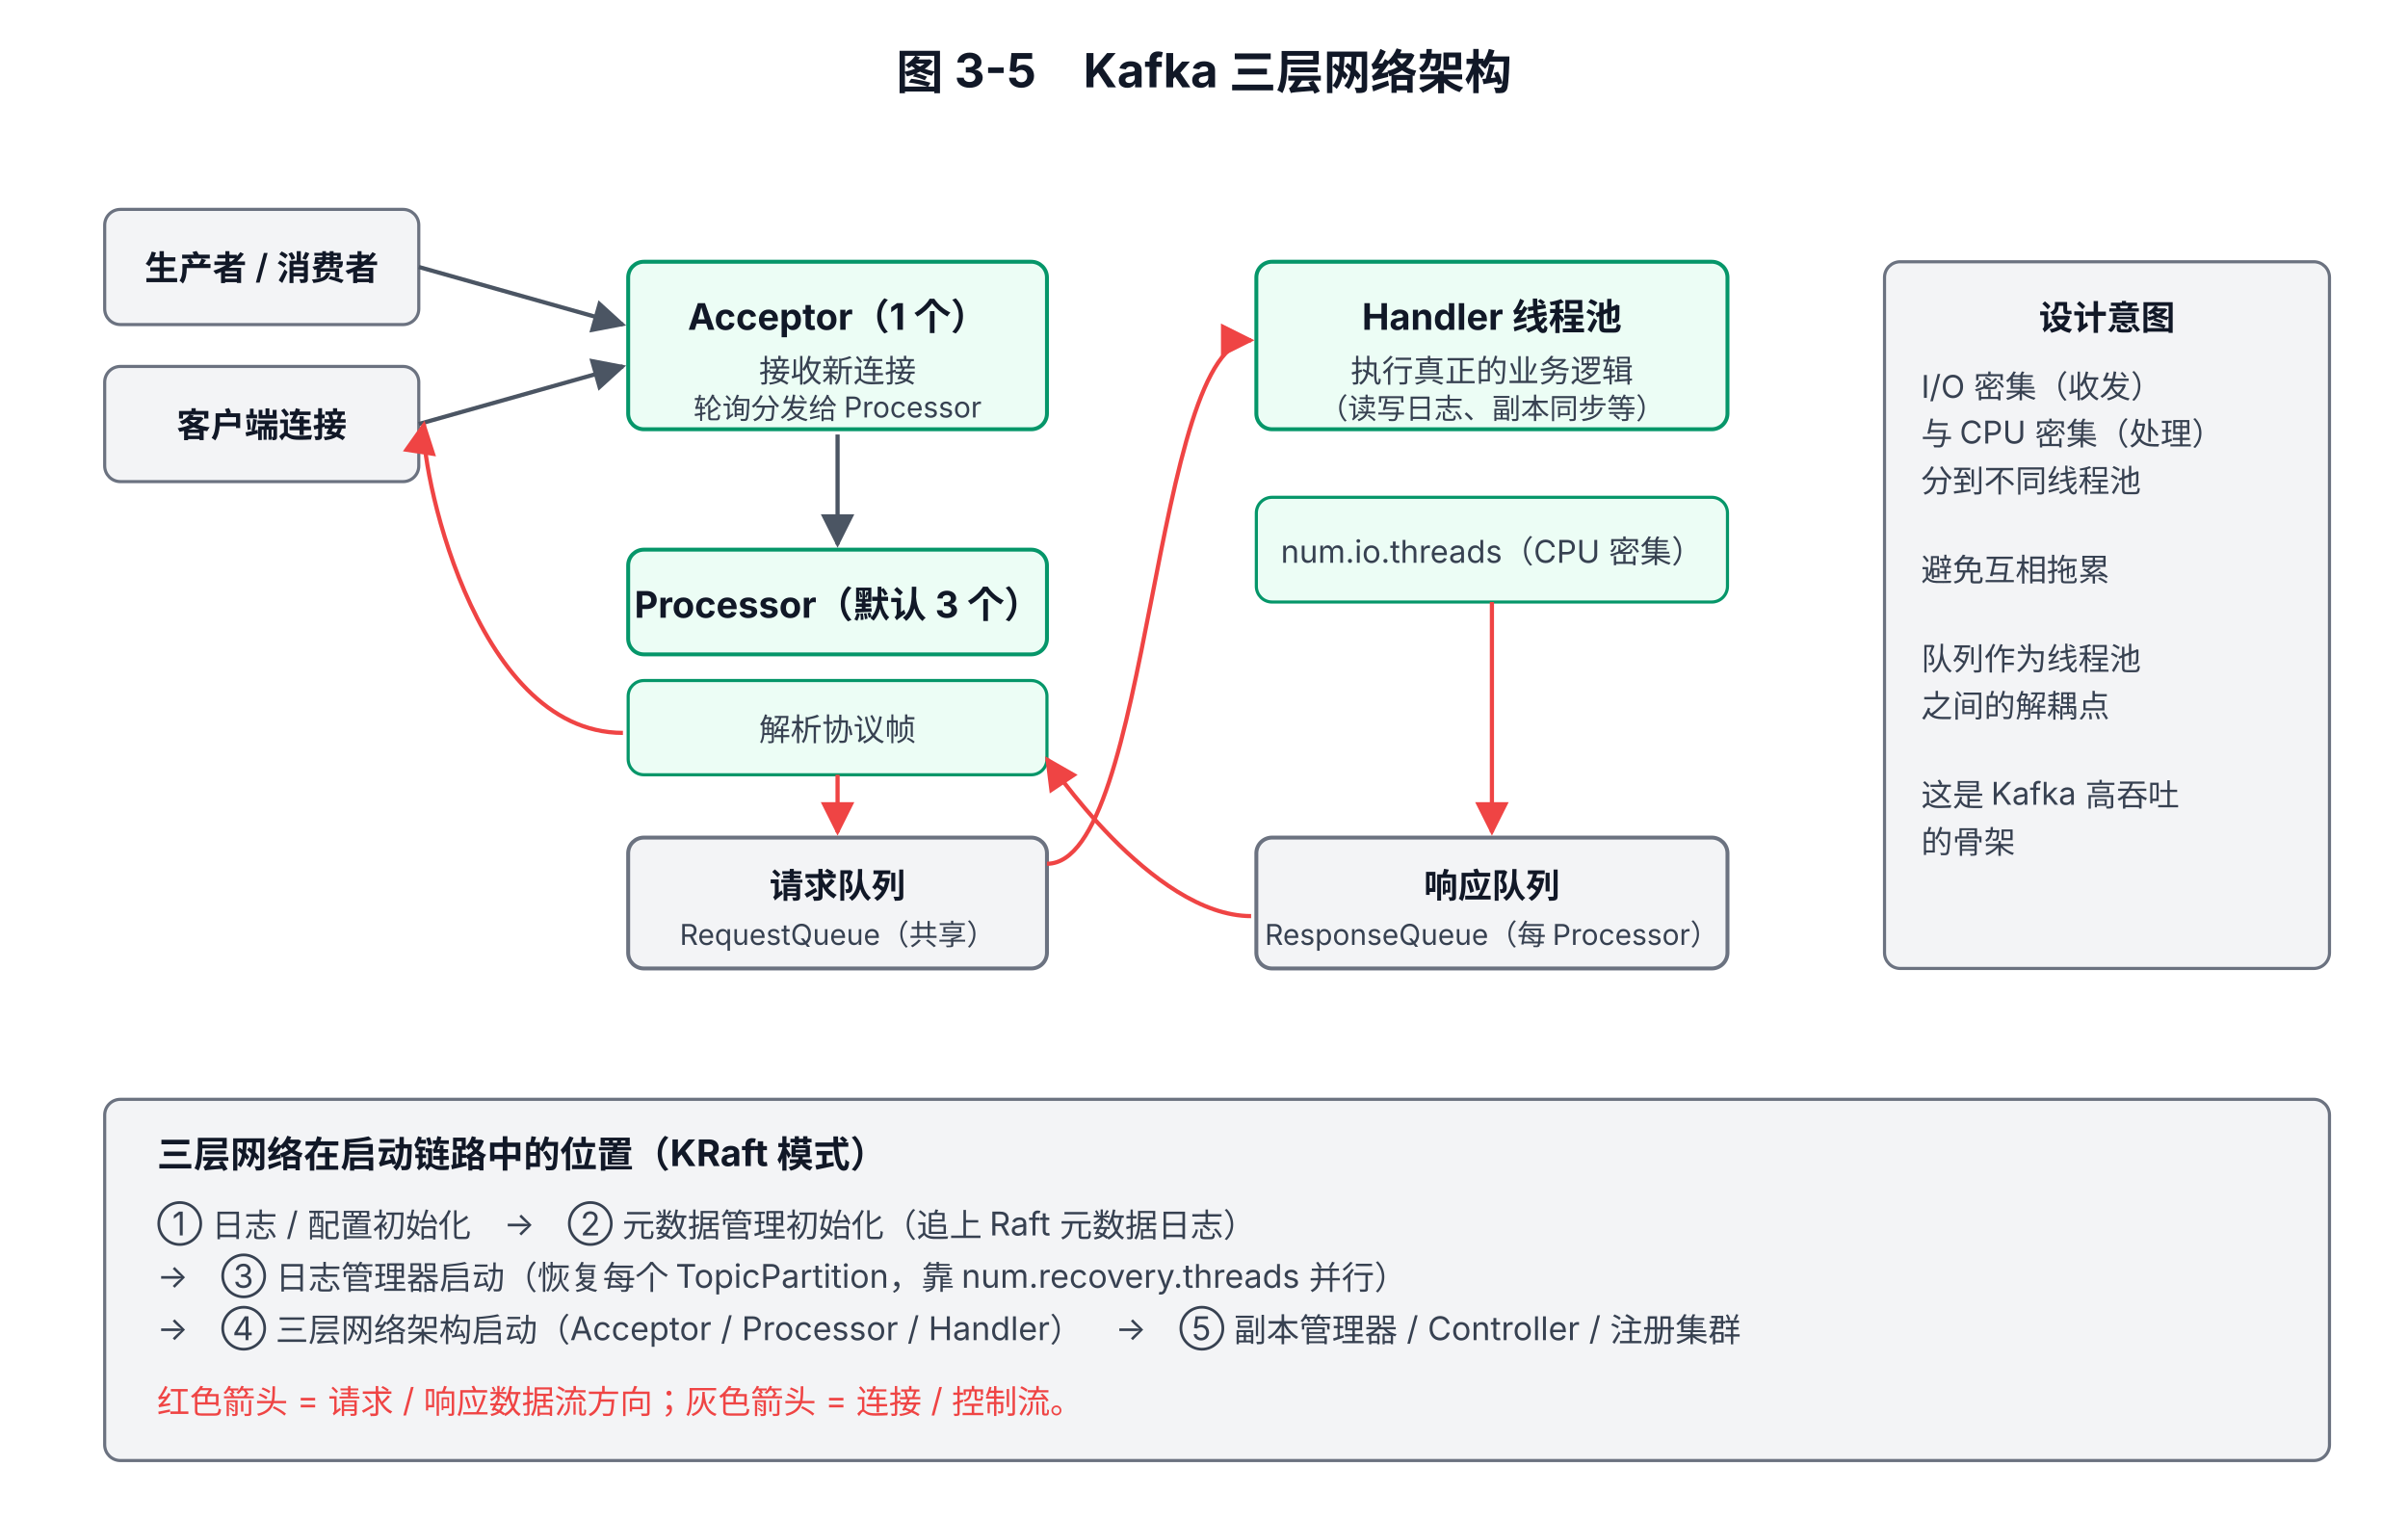
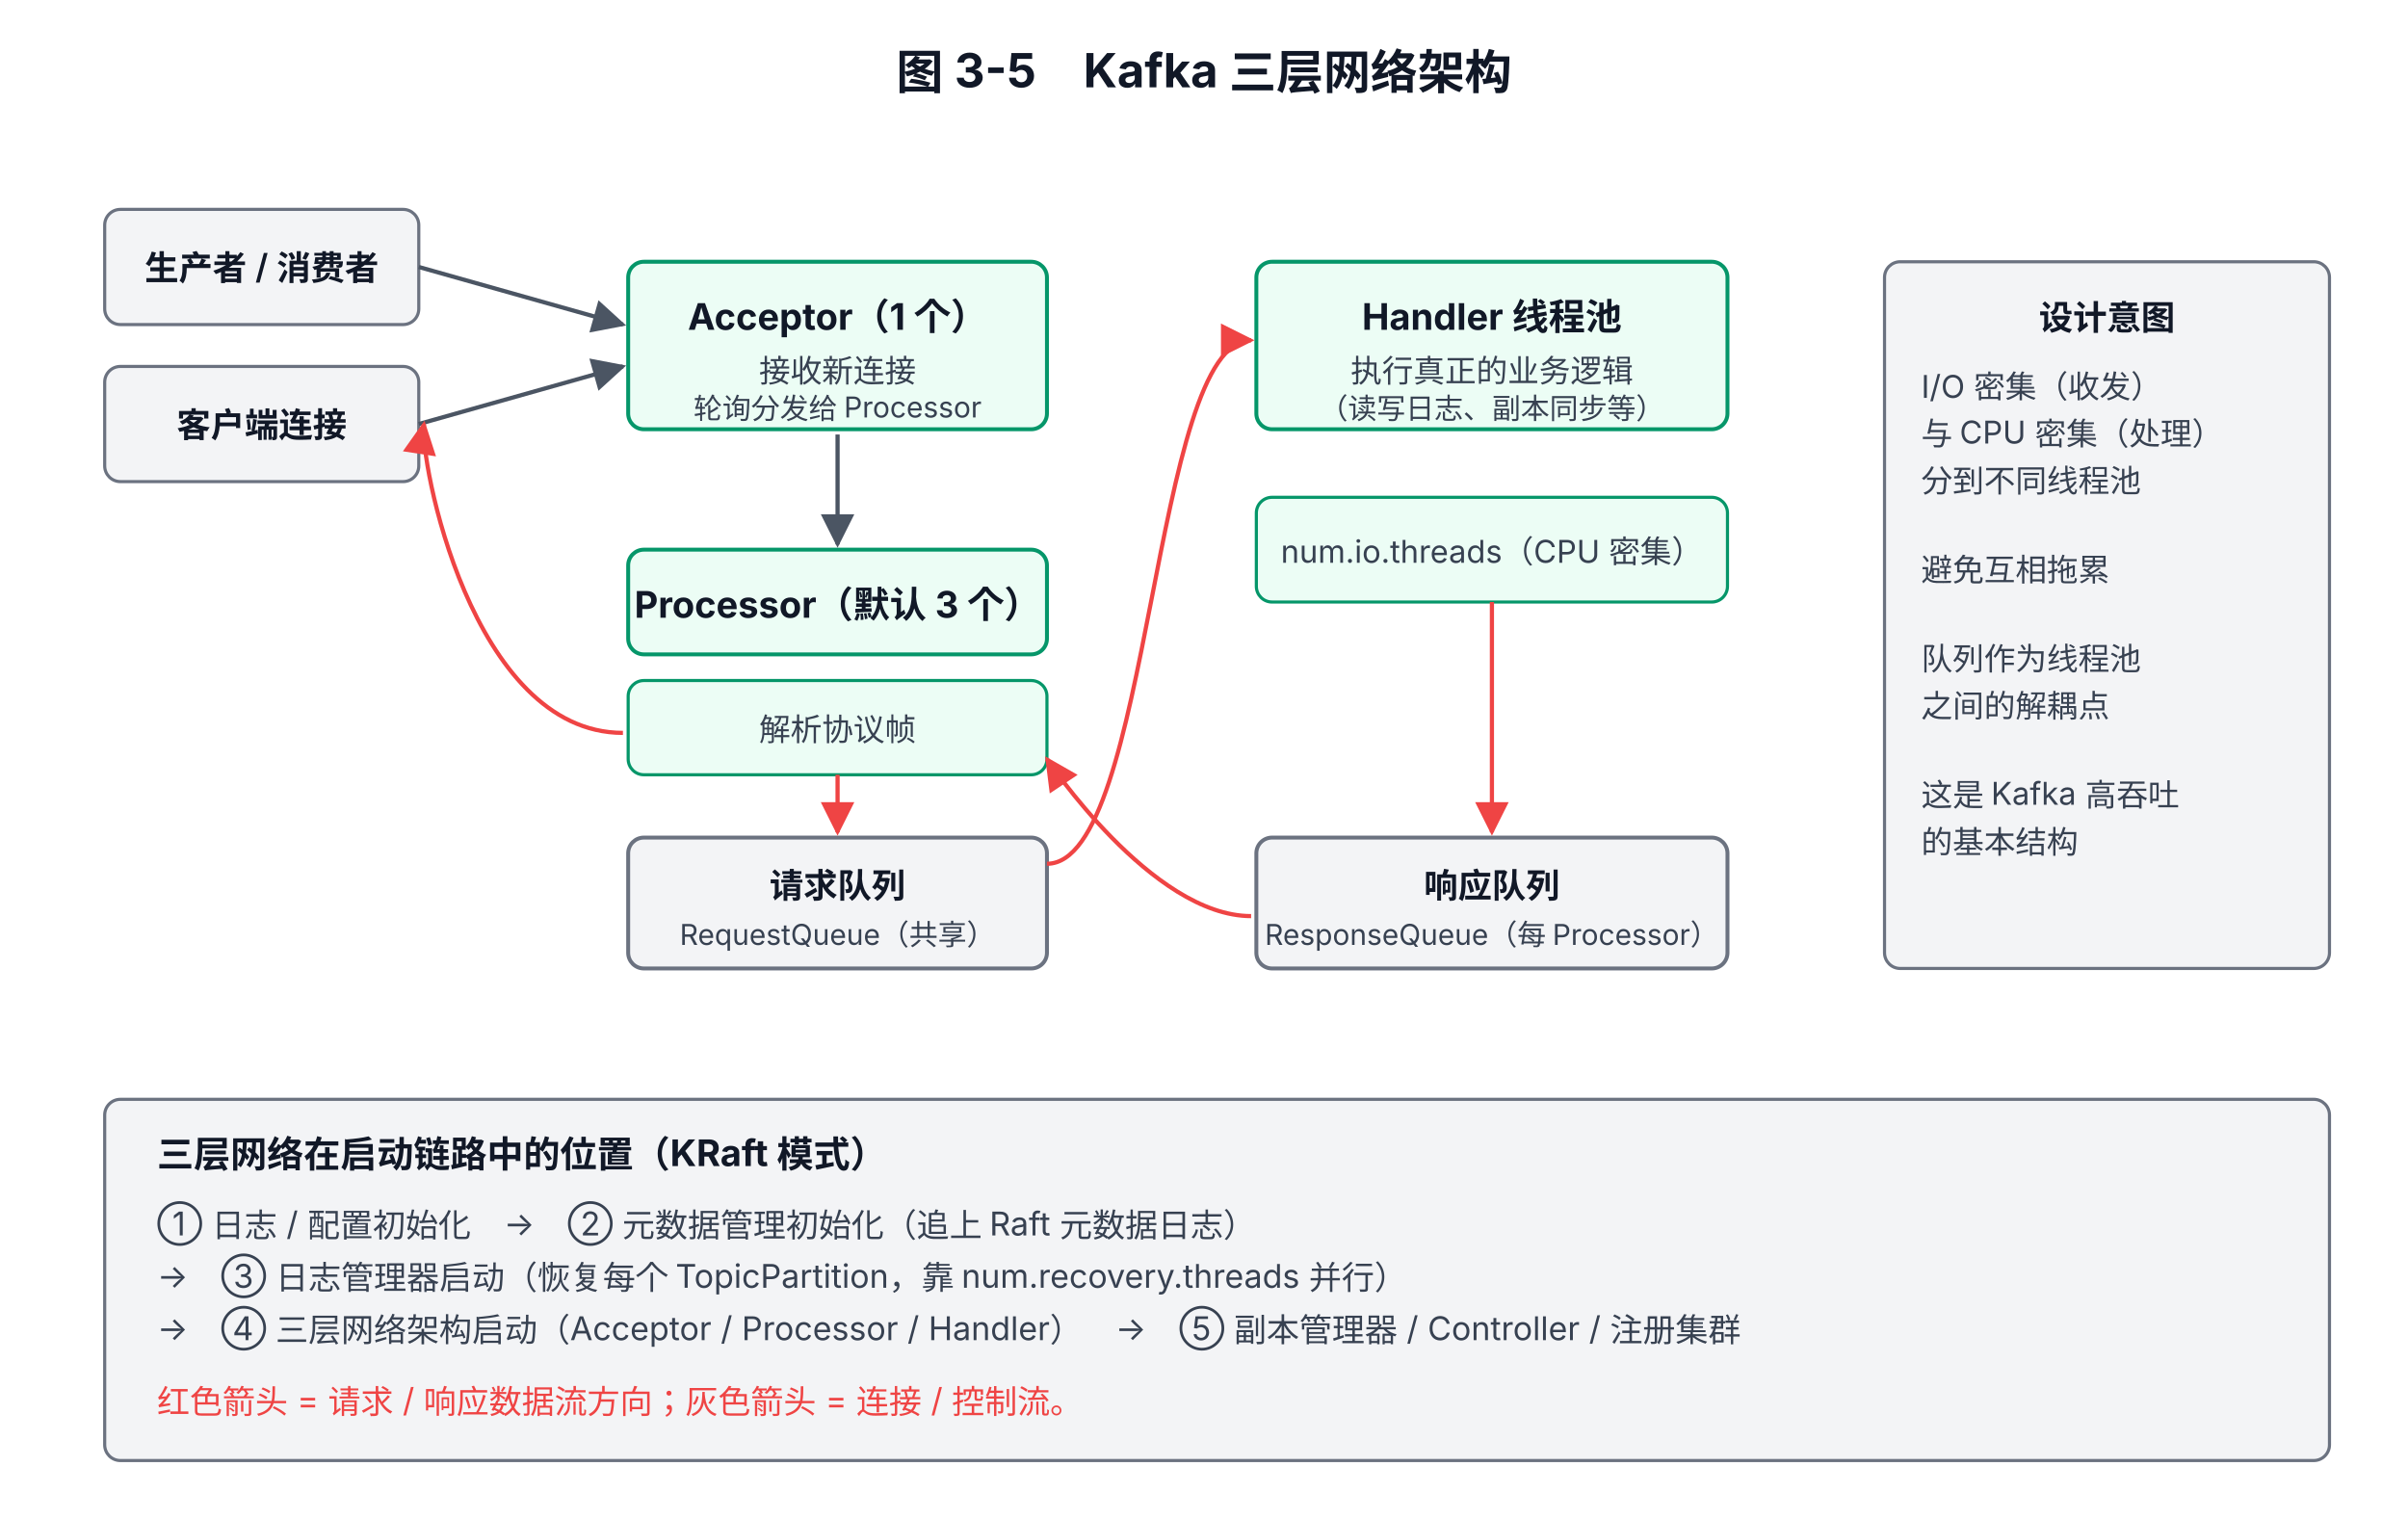
<svg xmlns="http://www.w3.org/2000/svg" viewBox="0 0 920 580" font-family="system-ui, -apple-system, 'PingFang SC', 'Microsoft YaHei', sans-serif">
  <defs>
    <marker id="arrow" viewBox="0 0 10 10" refX="9" refY="5" markerWidth="8" markerHeight="8" orient="auto-start-reverse">
      <path d="M0,0 L10,5 L0,10 z" fill="#4B5563" />
    </marker>
    <marker id="arrowR" viewBox="0 0 10 10" refX="9" refY="5" markerWidth="8" markerHeight="8" orient="auto-start-reverse">
      <path d="M0,0 L10,5 L0,10 z" fill="#EF4444" />
    </marker>
  </defs>
  <text x="460" y="34" text-anchor="middle" font-size="18" font-weight="700" fill="#111827">图 3-5　Kafka 三层网络架构</text>
  <rect x="40" y="80" width="120" height="44" rx="6" fill="#F3F4F6" stroke="#6B7280" stroke-width="1.2" />
  <text x="100" y="107" text-anchor="middle" font-size="13" font-weight="600" fill="#111827">生产者 / 消费者</text>
  <rect x="40" y="140" width="120" height="44" rx="6" fill="#F3F4F6" stroke="#6B7280" stroke-width="1.2" />
  <text x="100" y="167" text-anchor="middle" font-size="13" font-weight="600" fill="#111827">客户端连接</text>
  <rect x="240" y="100" width="160" height="64" rx="6" fill="#ECFDF5" stroke="#059669" stroke-width="1.5" />
  <text x="320" y="126" text-anchor="middle" font-size="14" font-weight="700" fill="#111827">Acceptor（1 个）</text>
  <text x="320" y="146" text-anchor="middle" font-size="12" fill="#374151">接收新连接</text>
  <text x="320" y="160" text-anchor="middle" font-size="11" fill="#374151">轮询分发给 Processor</text>
  <path d="M160 102 L238 124" fill="none" stroke="#4B5563" stroke-width="1.6" marker-end="url(#arrow)" />
  <path d="M160 162 L238 140" fill="none" stroke="#4B5563" stroke-width="1.6" marker-end="url(#arrow)" />
  <rect x="240" y="210" width="160" height="40" rx="6" fill="#ECFDF5" stroke="#059669" stroke-width="1.5" />
  <text x="320" y="236" text-anchor="middle" font-size="14" font-weight="700" fill="#111827">Processor（默认 3 个）</text>
  <rect x="240" y="260" width="160" height="36" rx="6" fill="#ECFDF5" stroke="#059669" stroke-width="1.2" />
  <text x="320" y="283" text-anchor="middle" font-size="12" fill="#374151">解析协议帧</text>
  <path d="M320 166 L320 208" fill="none" stroke="#4B5563" stroke-width="1.6" marker-end="url(#arrow)" />
  <rect x="240" y="320" width="160" height="50" rx="6" fill="#F3F4F6" stroke="#6B7280" stroke-width="1.5" />
  <text x="320" y="343" text-anchor="middle" font-size="13" font-weight="700" fill="#111827">请求队列</text>
  <text x="320" y="361" text-anchor="middle" font-size="11" fill="#374151">RequestQueue（共享）</text>
  <path d="M320 296 L320 318" fill="none" stroke="#EF4444" stroke-width="1.6" marker-end="url(#arrowR)" />
  <rect x="480" y="100" width="180" height="64" rx="6" fill="#ECFDF5" stroke="#059669" stroke-width="1.5" />
  <text x="570" y="126" text-anchor="middle" font-size="14" font-weight="700" fill="#111827">Handler 线程池</text>
  <text x="570" y="146" text-anchor="middle" font-size="12" fill="#374151">执行真正的业务逻辑</text>
  <text x="570" y="160" text-anchor="middle" font-size="11" fill="#374151">（读写日志、副本同步等）</text>
  <rect x="480" y="190" width="180" height="40" rx="6" fill="#ECFDF5" stroke="#059669" stroke-width="1.2" />
  <text x="570" y="215" text-anchor="middle" font-size="12" fill="#374151">num.io.threads（CPU 密集）</text>
  <path d="M400 330 C 440 330, 440 130, 478 130" fill="none" stroke="#EF4444" stroke-width="1.6" marker-end="url(#arrowR)" />
  <rect x="480" y="320" width="180" height="50" rx="6" fill="#F3F4F6" stroke="#6B7280" stroke-width="1.5" />
  <text x="570" y="343" text-anchor="middle" font-size="13" font-weight="700" fill="#111827">响应队列</text>
  <text x="570" y="361" text-anchor="middle" font-size="11" fill="#374151">ResponseQueue（每 Processor）</text>
  <path d="M570 230 L570 318" fill="none" stroke="#EF4444" stroke-width="1.6" marker-end="url(#arrowR)" />
  <path d="M478 350 C 440 350, 400 290, 400 290" fill="none" stroke="#EF4444" stroke-width="1.6" marker-end="url(#arrowR)" />
  <path d="M238 280 C 180 280, 160 175, 162 162" fill="none" stroke="#EF4444" stroke-width="1.6" marker-end="url(#arrowR)" />
  <rect x="720" y="100" width="170" height="270" rx="6" fill="#F3F4F6" stroke="#6B7280" stroke-width="1.2" />
  <text x="805" y="126" text-anchor="middle" font-size="13" font-weight="700" fill="#111827">设计意图</text>
  <text x="734" y="152" font-size="12" fill="#374151">I/O 密集（收发）</text>
  <text x="734" y="170" font-size="12" fill="#374151">与 CPU 密集（处理）</text>
  <text x="734" y="188" font-size="12" fill="#374151">分到不同线程池</text>
  <text x="734" y="222" font-size="12" fill="#374151">避免互相拖累</text>
  <text x="734" y="256" font-size="12" fill="#374151">队列作为线程池</text>
  <text x="734" y="274" font-size="12" fill="#374151">之间的解耦点</text>
  <text x="734" y="308" font-size="12" fill="#374151">这是 Kafka 高吞吐</text>
-   <text x="734" y="326" font-size="12" fill="#374151">的骨架</text>
+   <text x="734" y="326" font-size="12" fill="#374151">的基本结构</text>
  <rect x="40" y="420" width="850" height="138" rx="6" fill="#F3F4F6" stroke="#6B7280" stroke-width="1.2" />
  <text x="60" y="446" font-size="14" font-weight="700" fill="#111827">三层网络在启动链路中的位置（KRaft 模式）</text>
  <text x="60" y="472" font-size="12.5" fill="#374151">① 日志 / 配置初始化　→　② 元数据管理初始化（追上 Raft 元数据日志）</text>
  <text x="60" y="492" font-size="12.5" fill="#374151">→　③ 日志管理器启动（恢复每个 TopicPartition，靠 num.recovery.threads 并行）</text>
  <text x="60" y="512" font-size="12.5" fill="#374151">→　④ 三层网络架构启动（Acceptor / Processor / Handler）　→　⑤ 副本管理器 / Controller / 注册集群</text>
  <text x="60" y="540" font-size="12.5" fill="#EF4444">红色箭头 = 请求 / 响应数据流方向；灰色箭头 = 连接 / 控制流。</text>
</svg>
